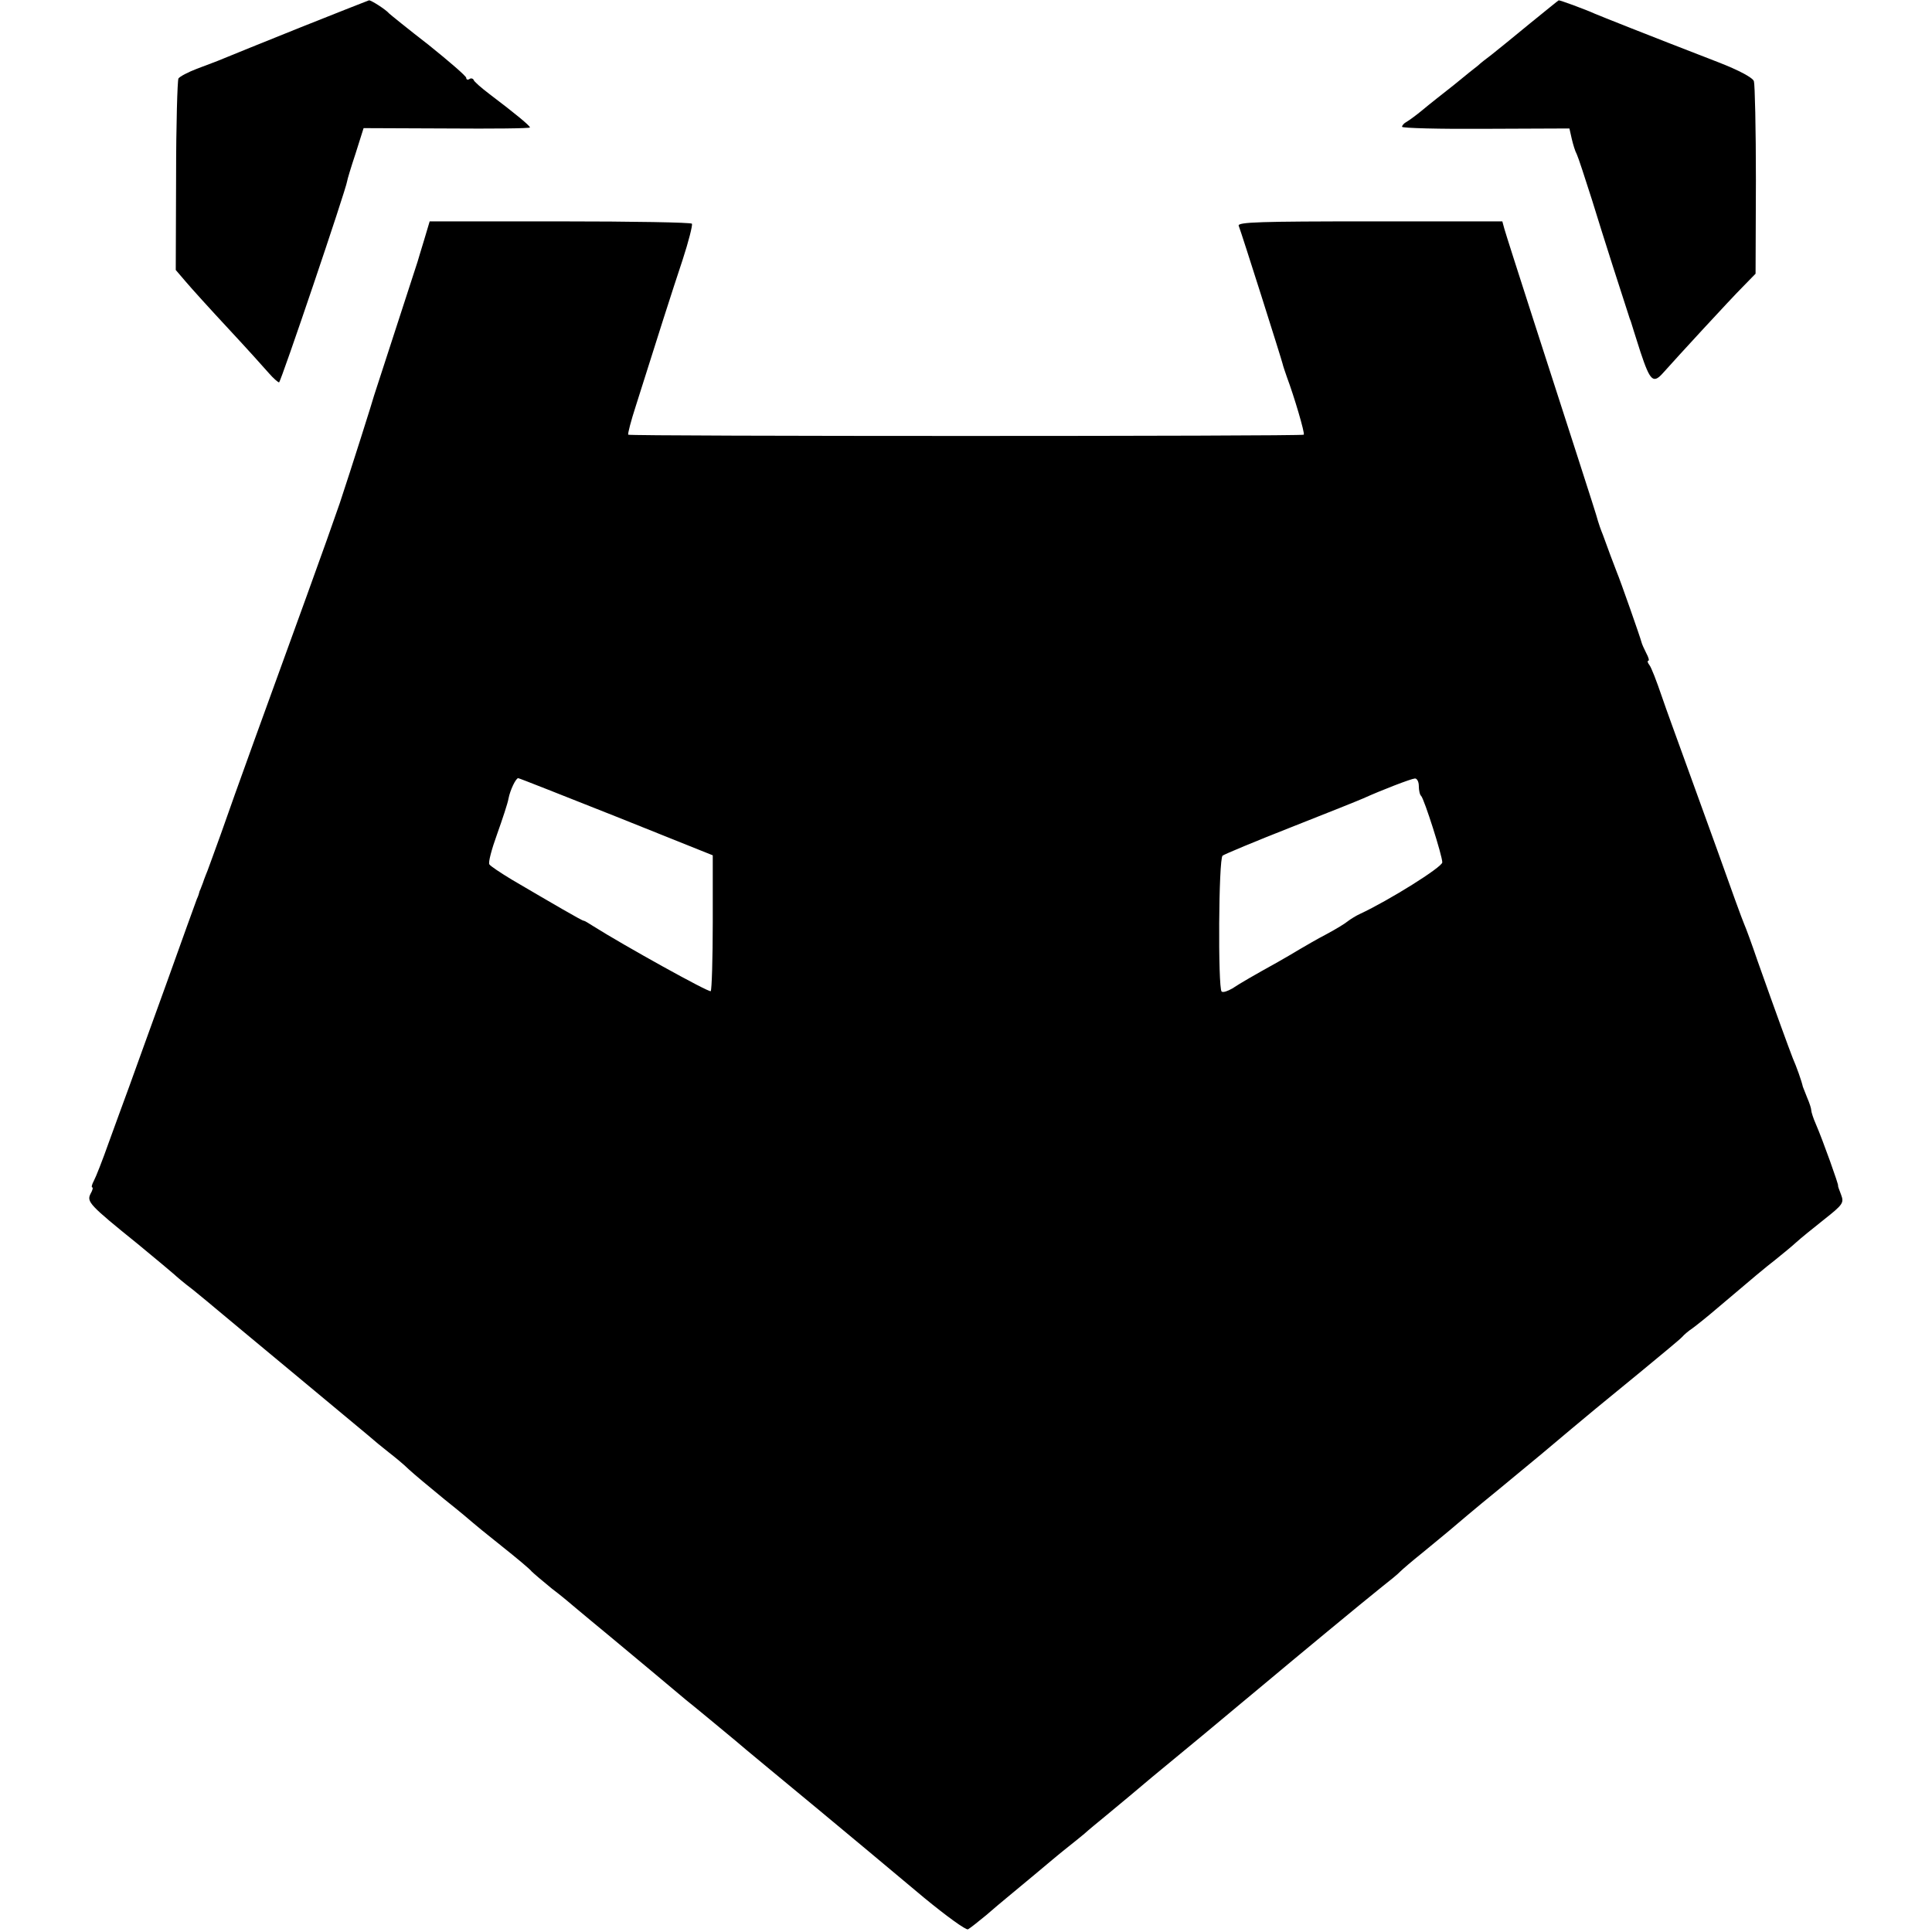
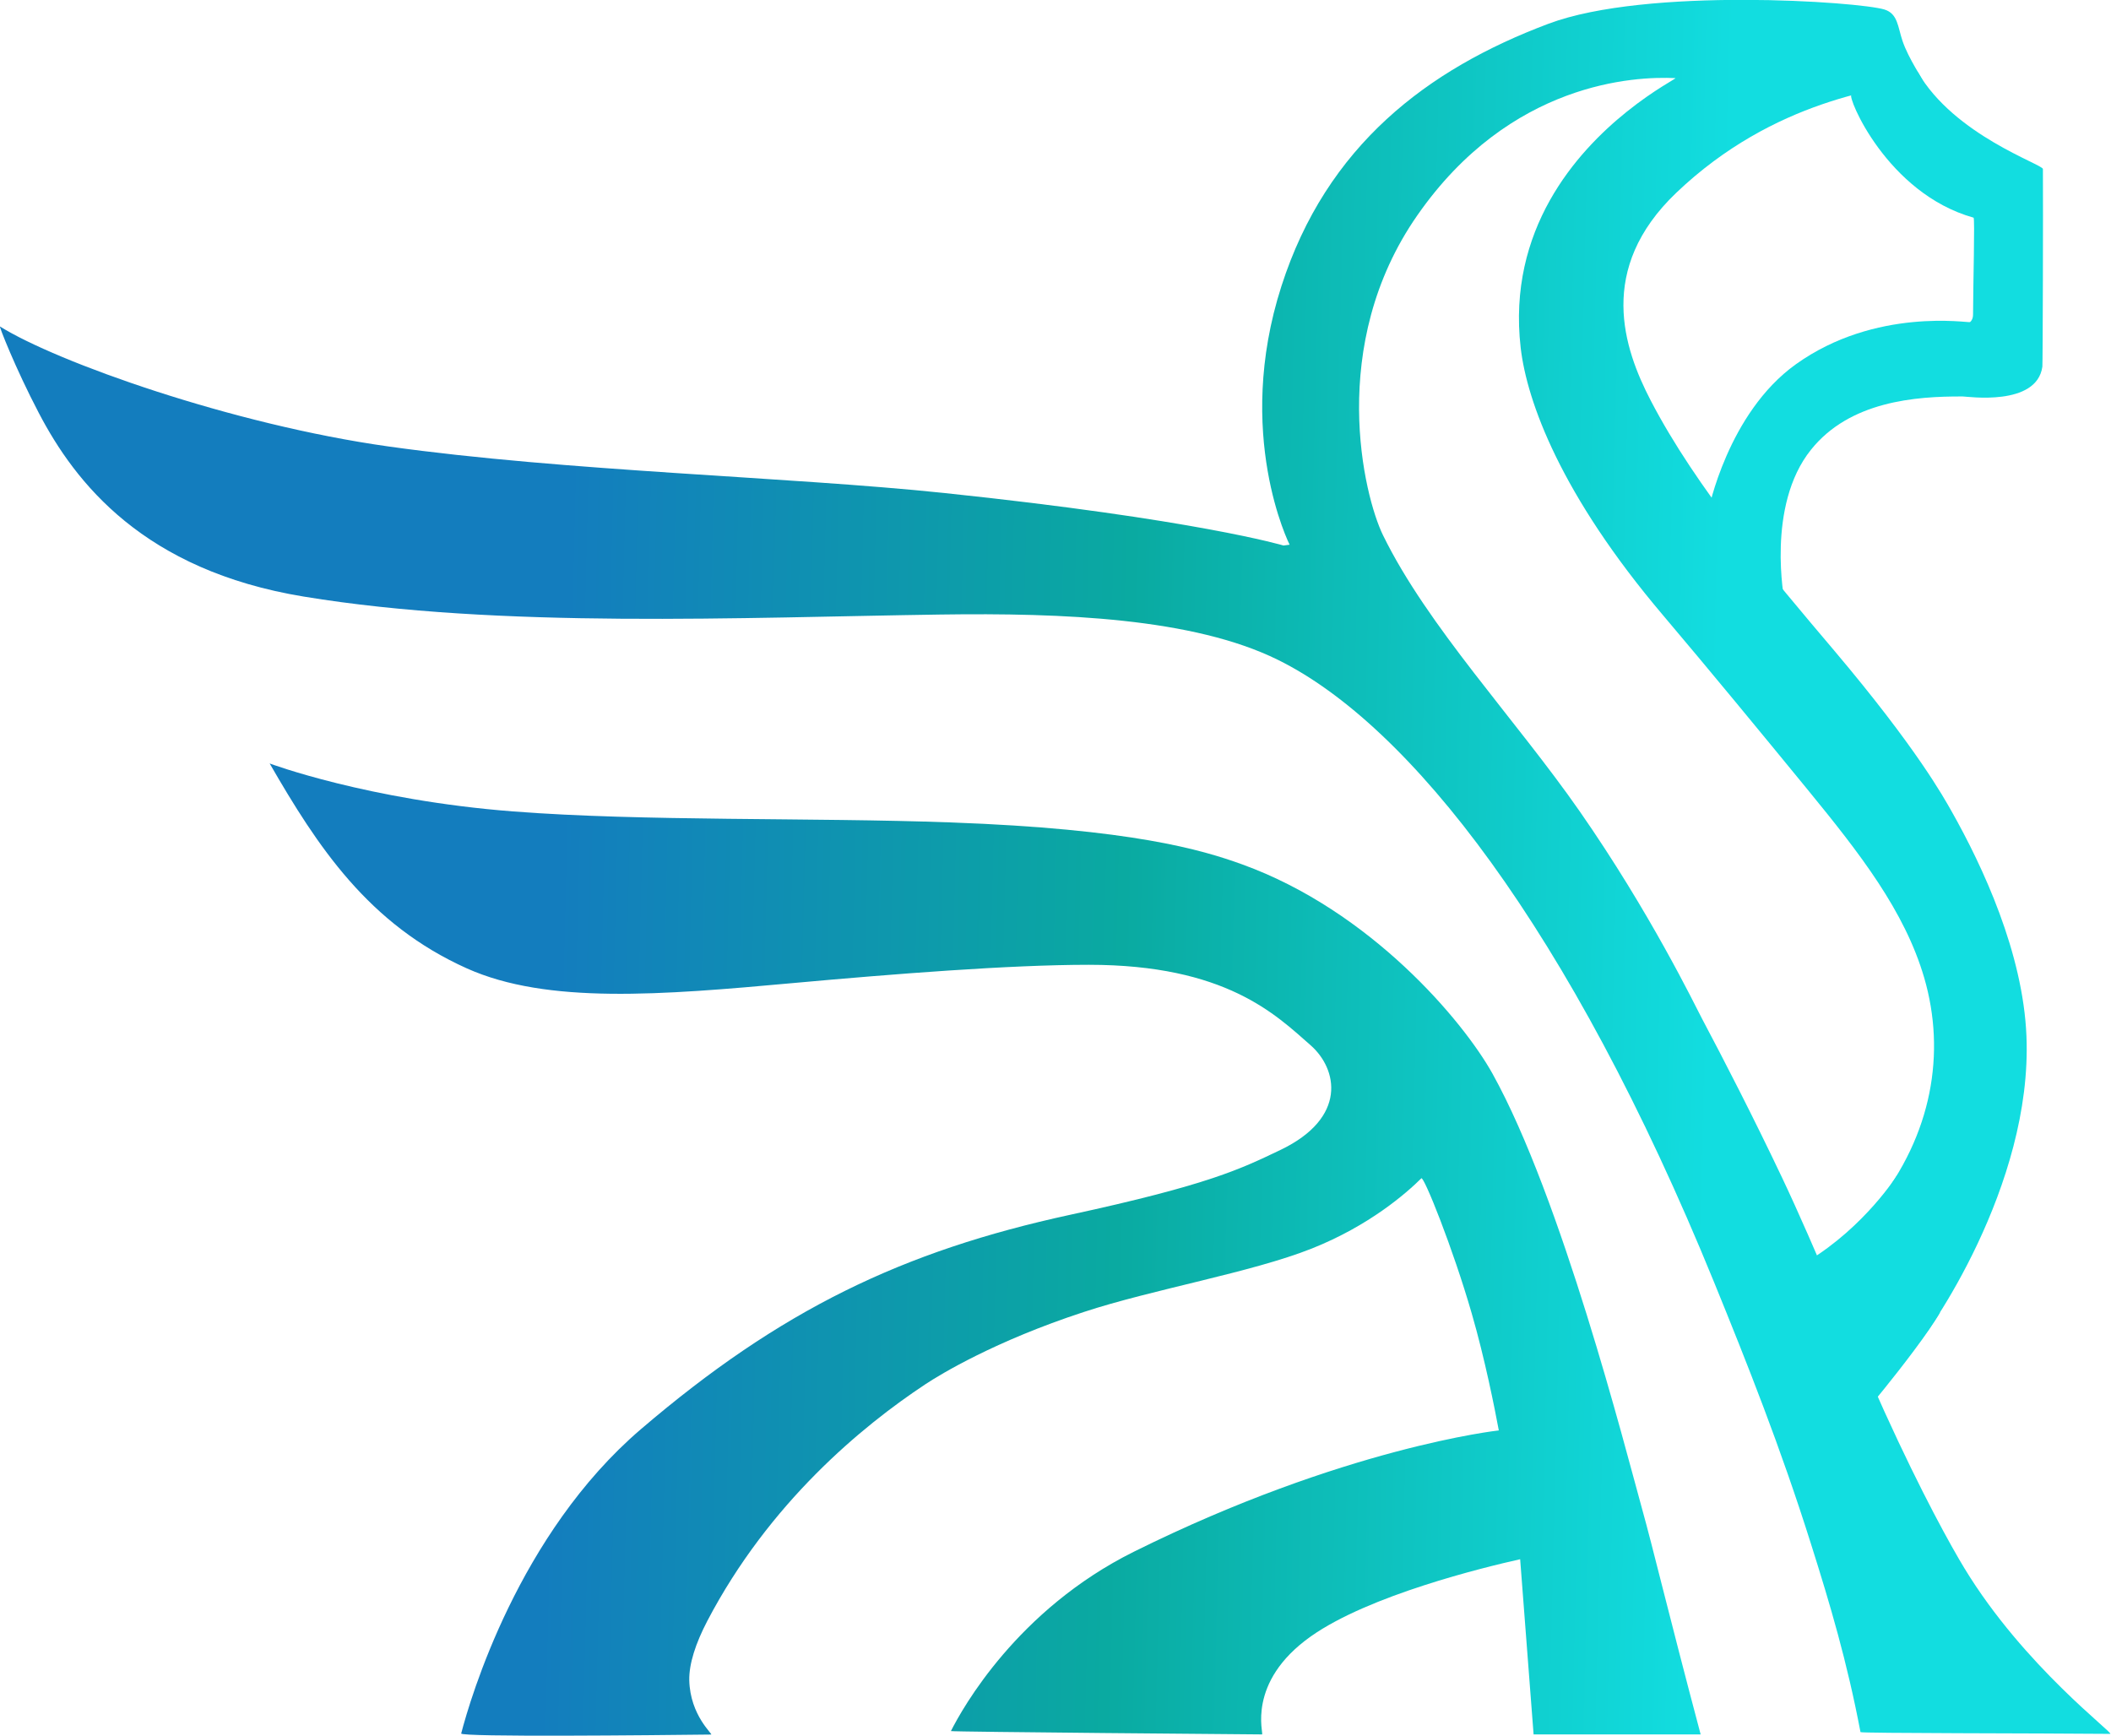
- <svg xmlns="http://www.w3.org/2000/svg" version="1.0" width="576pt" height="576pt" viewBox="0 0 576 576" preserveAspectRatio="xMidYMid meet">
-   <g transform="translate(0,576) scale(0.1,-0.1)" fill="#000000" stroke="none">
-     <path d="M895 5678 c-110 -44 -213 -86 -230 -93 -16 -7 -52 -20 -78 -30 -26 -10 -51 -23 -55 -29 -3 -6 -7 -137 -7 -291 l-1 -280 30 -35 c16 -19 73 -82 127 -140 54 -58 108 -118 121 -133 13 -15 27 -27 30 -27 5 0 200 576 203 600 0 3 11 40 25 82 l24 76 248 -1 c136 -1 248 0 248 3 0 5 -42 40 -120 99 -25 19 -47 38 -48 43 -2 4 -8 6 -13 2 -5 -3 -9 -1 -9 4 0 5 -51 49 -112 98 -62 48 -115 91 -118 94 -9 11 -54 40 -60 39 -3 -1 -95 -37 -205 -81z" />
-     <path d="M4560 5689 c-47 -39 -98 -80 -113 -92 -16 -12 -34 -26 -40 -32 -7 -5 -39 -31 -72 -58 -33 -26 -75 -59 -94 -75 -18 -15 -40 -31 -47 -35 -8 -4 -14 -11 -14 -15 0 -4 112 -7 250 -6 l249 1 7 -31 c4 -17 10 -37 15 -46 4 -8 24 -69 45 -135 33 -108 98 -310 109 -343 2 -7 5 -16 7 -20 1 -4 14 -45 29 -92 29 -87 38 -95 68 -61 40 45 200 219 236 255 l39 40 1 279 c0 153 -3 286 -6 295 -4 11 -46 33 -105 56 -220 85 -350 137 -369 145 -26 12 -105 41 -108 40 -1 0 -40 -32 -87 -70z" />
-     <path d="M1264 5043 c-10 -32 -18 -60 -19 -63 -1 -3 -30 -93 -65 -200 -35 -107 -64 -197 -65 -200 -1 -6 -69 -221 -102 -320 -14 -41 -58 -165 -98 -275 -117 -322 -215 -592 -256 -710 -22 -60 -42 -117 -46 -125 -3 -8 -7 -18 -8 -22 -2 -5 -4 -10 -5 -13 -1 -3 -3 -8 -5 -12 -1 -5 -4 -15 -8 -23 -3 -8 -44 -121 -90 -250 -47 -129 -97 -269 -112 -310 -15 -41 -43 -117 -61 -167 -18 -51 -38 -102 -44 -113 -6 -11 -8 -20 -5 -20 3 0 1 -9 -5 -19 -12 -24 -4 -33 141 -150 57 -47 106 -88 109 -91 3 -3 27 -24 55 -45 27 -22 61 -50 75 -62 14 -12 113 -94 220 -183 107 -89 209 -174 226 -188 17 -15 45 -38 63 -52 18 -14 45 -36 59 -50 15 -14 63 -54 107 -90 44 -35 82 -67 85 -70 3 -3 41 -34 85 -69 44 -35 85 -69 90 -76 6 -6 33 -29 60 -51 28 -21 61 -49 75 -61 14 -12 59 -49 100 -83 41 -34 95 -79 120 -100 56 -47 92 -77 105 -88 12 -9 129 -106 147 -121 14 -12 40 -34 103 -86 22 -18 87 -72 145 -120 58 -48 125 -104 149 -124 24 -20 98 -82 165 -138 68 -56 126 -98 132 -95 7 4 31 23 54 42 22 19 49 42 59 50 64 53 118 98 138 115 13 11 35 29 49 40 14 11 35 28 47 38 12 11 40 34 62 52 41 34 105 87 140 117 11 9 81 67 155 128 74 62 155 129 180 150 87 73 296 246 345 285 28 22 55 44 60 50 6 6 35 31 65 55 30 25 66 54 80 66 14 12 81 69 150 125 130 107 133 110 215 179 61 51 62 52 205 169 63 52 120 99 125 105 6 7 19 18 31 26 11 8 45 35 74 60 118 100 137 116 174 145 21 17 48 39 61 51 12 11 50 42 83 68 57 45 60 50 51 74 -6 15 -10 27 -9 27 3 0 -46 137 -66 183 -8 18 -14 37 -14 42 0 5 -5 21 -12 37 -6 15 -12 30 -13 33 -4 18 -19 60 -30 85 -12 31 -48 129 -105 290 -17 50 -35 99 -40 110 -5 11 -41 110 -80 220 -40 110 -87 241 -105 290 -18 50 -46 126 -61 170 -15 44 -31 86 -37 93 -5 6 -6 12 -3 12 4 0 1 10 -6 23 -6 12 -13 27 -14 32 -3 13 -63 184 -74 210 -4 11 -13 34 -19 50 -6 17 -16 44 -22 60 -7 17 -13 35 -15 42 -1 6 -27 87 -57 180 -72 223 -214 662 -222 691 l-6 22 -396 0 c-323 0 -394 -2 -390 -13 10 -26 129 -402 131 -412 1 -5 7 -23 13 -40 21 -56 54 -167 50 -171 -5 -5 -2009 -5 -2014 0 -2 2 8 41 23 87 63 200 108 341 139 434 18 55 30 103 28 108 -2 4 -179 7 -393 7 l-389 0 -17 -57z m574 -1718 l287 -115 0 -199 c0 -110 -3 -202 -6 -206 -5 -5 -262 138 -349 193 -14 9 -27 17 -30 17 -5 0 -94 52 -215 123 -33 20 -63 40 -66 45 -4 5 7 46 23 90 16 45 32 93 34 106 5 26 22 61 29 61 3 0 134 -52 293 -115z m2392 92 c0 -13 3 -27 7 -30 9 -9 63 -178 63 -198 0 -14 -158 -113 -246 -154 -11 -5 -27 -15 -35 -21 -8 -7 -36 -24 -64 -39 -27 -14 -63 -35 -80 -45 -16 -10 -46 -27 -65 -38 -72 -40 -112 -63 -136 -79 -14 -8 -28 -13 -32 -9 -11 12 -9 396 3 405 5 4 98 43 205 85 107 42 204 81 215 86 53 24 141 58 153 59 6 1 12 -9 12 -22z" />
-   </g>
+ <svg xmlns="http://www.w3.org/2000/svg" width="135" height="111" viewBox="0 0 135 111" fill="none">
+   <path d="M114.121 38.429C114.121 38.429 112.922 32.36 115.816 28.759C118.294 25.665 122.483 25.339 125.526 25.356C125.804 25.356 130.246 26.016 130.611 23.453C130.637 23.265 130.663 13.244 130.646 10.809C130.646 10.509 124.969 8.658 122.64 4.603C122.605 4.543 119.641 5.649 118.398 6.069C118.12 6.163 120.649 12.361 126.212 13.921C126.299 13.947 126.186 18.113 126.178 20.102C126.178 20.359 126.091 20.513 125.986 20.599C125.917 20.667 119.954 19.639 114.843 23.299C110.488 26.419 109.245 32.66 109.254 32.66" fill="url(#paint0_linear_2_2405)" />
+   <path d="M82.472 34.836C82.472 34.836 78.9 27.764 81.951 18.292C84.837 9.317 91.286 4.423 99.031 1.517C105.325 -0.841 118.911 0.111 120.51 0.608C121.371 0.874 121.362 1.714 121.666 2.614C122.057 3.771 123.013 5.134 122.953 5.151C120.458 5.648 113.478 6.343 107.202 12.326C102.1 17.195 103.829 22.278 105.568 25.621C108.48 31.227 113.348 36.937 117.294 41.6C122.622 47.909 124.309 51.02 124.787 51.852C126.803 55.418 129.376 60.947 129.593 66.262C129.993 75.854 123.265 85.394 122.414 86.235C120.762 87.863 119.589 77.568 119.945 77.114C123.57 72.562 124.448 67.325 123.057 62.541C121.805 58.255 118.937 54.578 115.59 50.489C112.635 46.88 109.306 42.834 106.35 39.345C99.814 31.639 97.649 25.681 97.249 22.244C96.38 14.683 100.813 9.729 104.029 7.148C105.82 5.708 107.237 5.005 107.141 4.997C104.56 4.868 96.58 5.237 90.643 13.766C84.845 22.081 87.227 31.742 88.444 34.228C91.286 40.048 96.936 46.014 101.022 51.886C105.533 58.367 108.367 64.239 108.854 65.164C110.227 67.753 112.096 71.379 113.956 75.297C116.146 79.917 118.519 85.892 120.51 90.272C122.909 95.552 124.795 98.93 125.63 100.301C129.437 106.568 135.252 110.888 134.948 110.888C130.471 110.845 118.998 110.854 118.98 110.776C118.12 106.259 117.033 102.599 115.825 98.776C113.869 92.561 111.722 87.169 109.619 82.008C100.37 59.327 90.122 46.34 81.725 42.2C76.309 39.525 67.982 39.191 60.133 39.302C47.486 39.482 31.97 40.22 19.427 38.154C9.196 36.474 4.815 30.885 2.477 26.401C0.982 23.547 -0.079 20.829 -0 20.881C3.616 23.144 14.82 27.147 24.842 28.553C36.212 30.147 50.467 30.49 60.359 31.527C76.535 33.225 82.081 34.888 82.081 34.888" fill="url(#paint1_linear_2_2405)" />
+   <path d="M121.31 75.177C121.31 75.177 119.276 78.426 115.617 80.655C113.974 81.658 119.858 89.596 119.928 89.518C120.389 88.961 122.162 86.784 123.37 85.027C123.631 84.641 123.874 84.281 124.057 83.955" fill="url(#paint2_linear_2_2405)" />
+   <path d="M98.084 110.923H108.758C106.611 102.839 105.742 99.111 104.995 96.436C103.934 92.604 99.857 76.609 95.45 68.671C93.582 65.311 87.662 58.256 79.439 55.281C76.858 54.347 72.381 53.018 60.82 52.598C51.884 52.273 41.141 52.538 32.822 51.895C23.513 51.175 17.245 48.827 17.245 48.827C20.305 54.133 23.565 59.113 29.858 61.933C35.004 64.239 42.288 63.639 50.746 62.868C57.083 62.293 64.558 61.702 69.626 61.702C78.387 61.702 81.586 64.891 83.811 66.845C85.541 68.362 86.184 71.491 81.873 73.549C79.361 74.749 77.318 75.769 68.443 77.689C57.734 80.012 49.92 83.758 40.984 91.404C33.153 98.108 30.084 108.6 29.493 110.863C29.432 111.103 41.906 110.974 45.478 110.931C45.626 110.931 44.131 109.731 44.079 107.451C44.061 106.414 44.479 105.111 45.235 103.662C49.19 96.11 55.127 91.207 59.186 88.524C60.133 87.898 63.619 85.772 69.295 83.912C73.72 82.455 80.03 81.383 83.89 79.849C87.575 78.383 89.948 76.3 90.896 75.357C91.052 75.203 92.895 79.763 94.12 84.007C94.964 86.921 95.581 90.041 95.85 91.481C95.85 91.481 85.976 92.553 72.511 99.239C65.045 102.951 61.542 109.26 60.812 110.709C60.785 110.76 80.465 110.923 80.708 110.923C80.839 110.923 79.665 107.597 83.837 104.648C87.549 102.025 94.877 100.242 97.215 99.719L98.075 110.931L98.084 110.923Z" fill="url(#paint3_linear_2_2405)" />
+   <defs>
+     <linearGradient id="paint0_linear_2_2405" x1="36.69" y1="19.579" x2="118.684" y2="21.571" gradientUnits="userSpaceOnUse">
+       <stop stop-color="#137DBE" />
+       <stop offset="0.44" stop-color="#0AAAA1" />
+       <stop offset="0.9" stop-color="#12DDE0" />
+     </linearGradient>
+     <linearGradient id="paint1_linear_2_2405" x1="35.864" y1="53.523" x2="117.857" y2="55.516" gradientUnits="userSpaceOnUse">
+       <stop stop-color="#137DBE" />
+       <stop offset="0.44" stop-color="#0AAAA1" />
+       <stop offset="0.9" stop-color="#12DDE0" />
+     </linearGradient>
+     <linearGradient id="paint2_linear_2_2405" x1="35.212" y1="80.329" x2="117.206" y2="82.321" gradientUnits="userSpaceOnUse">
+       <stop stop-color="#137DBE" />
+       <stop offset="0.44" stop-color="#0AAAA1" />
+       <stop offset="0.9" stop-color="#12DDE0" />
+     </linearGradient>
+     <linearGradient id="paint3_linear_2_2405" x1="35.221" y1="80.158" x2="117.215" y2="82.15" gradientUnits="userSpaceOnUse">
+       <stop stop-color="#137DBE" />
+       <stop offset="0.44" stop-color="#0AAAA1" />
+       <stop offset="0.9" stop-color="#12DDE0" />
+     </linearGradient>
+   </defs>
</svg>
